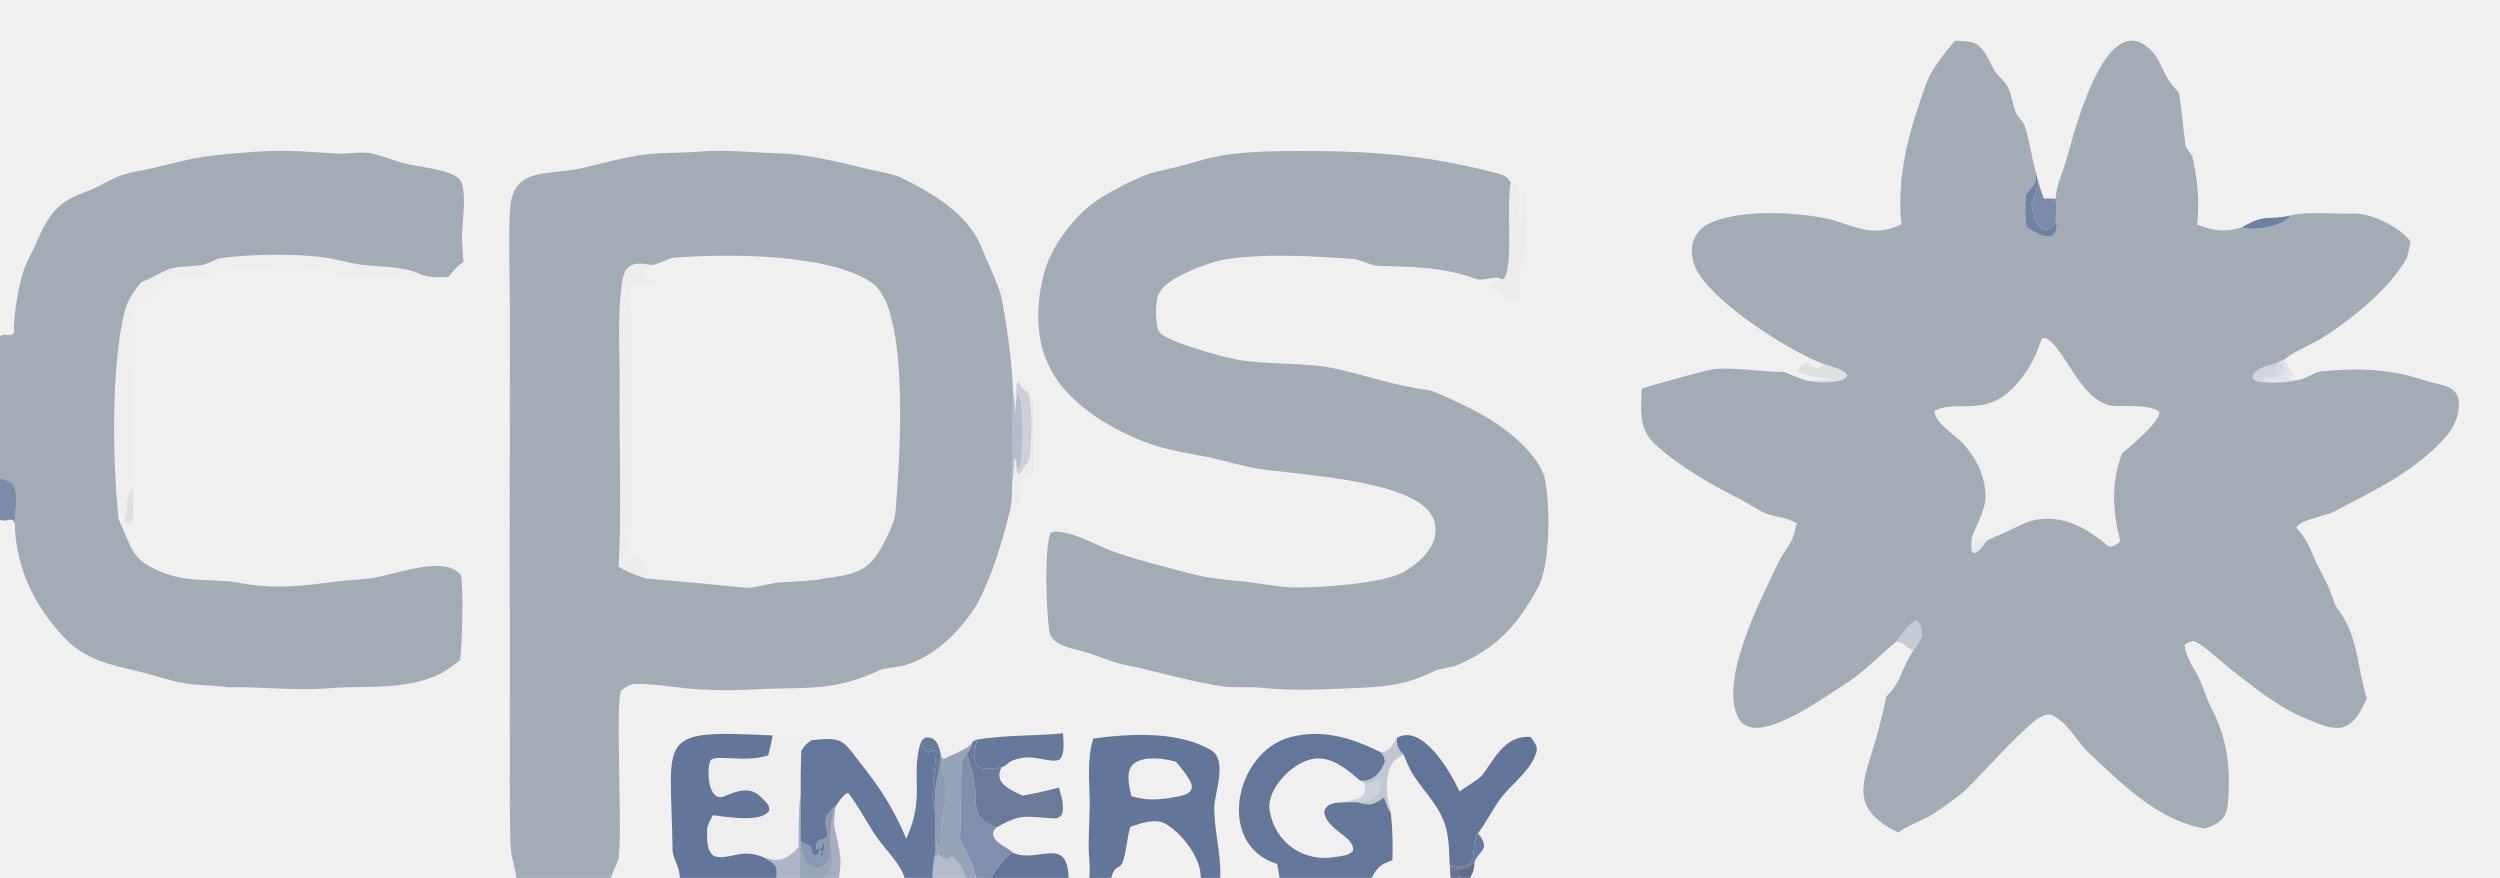
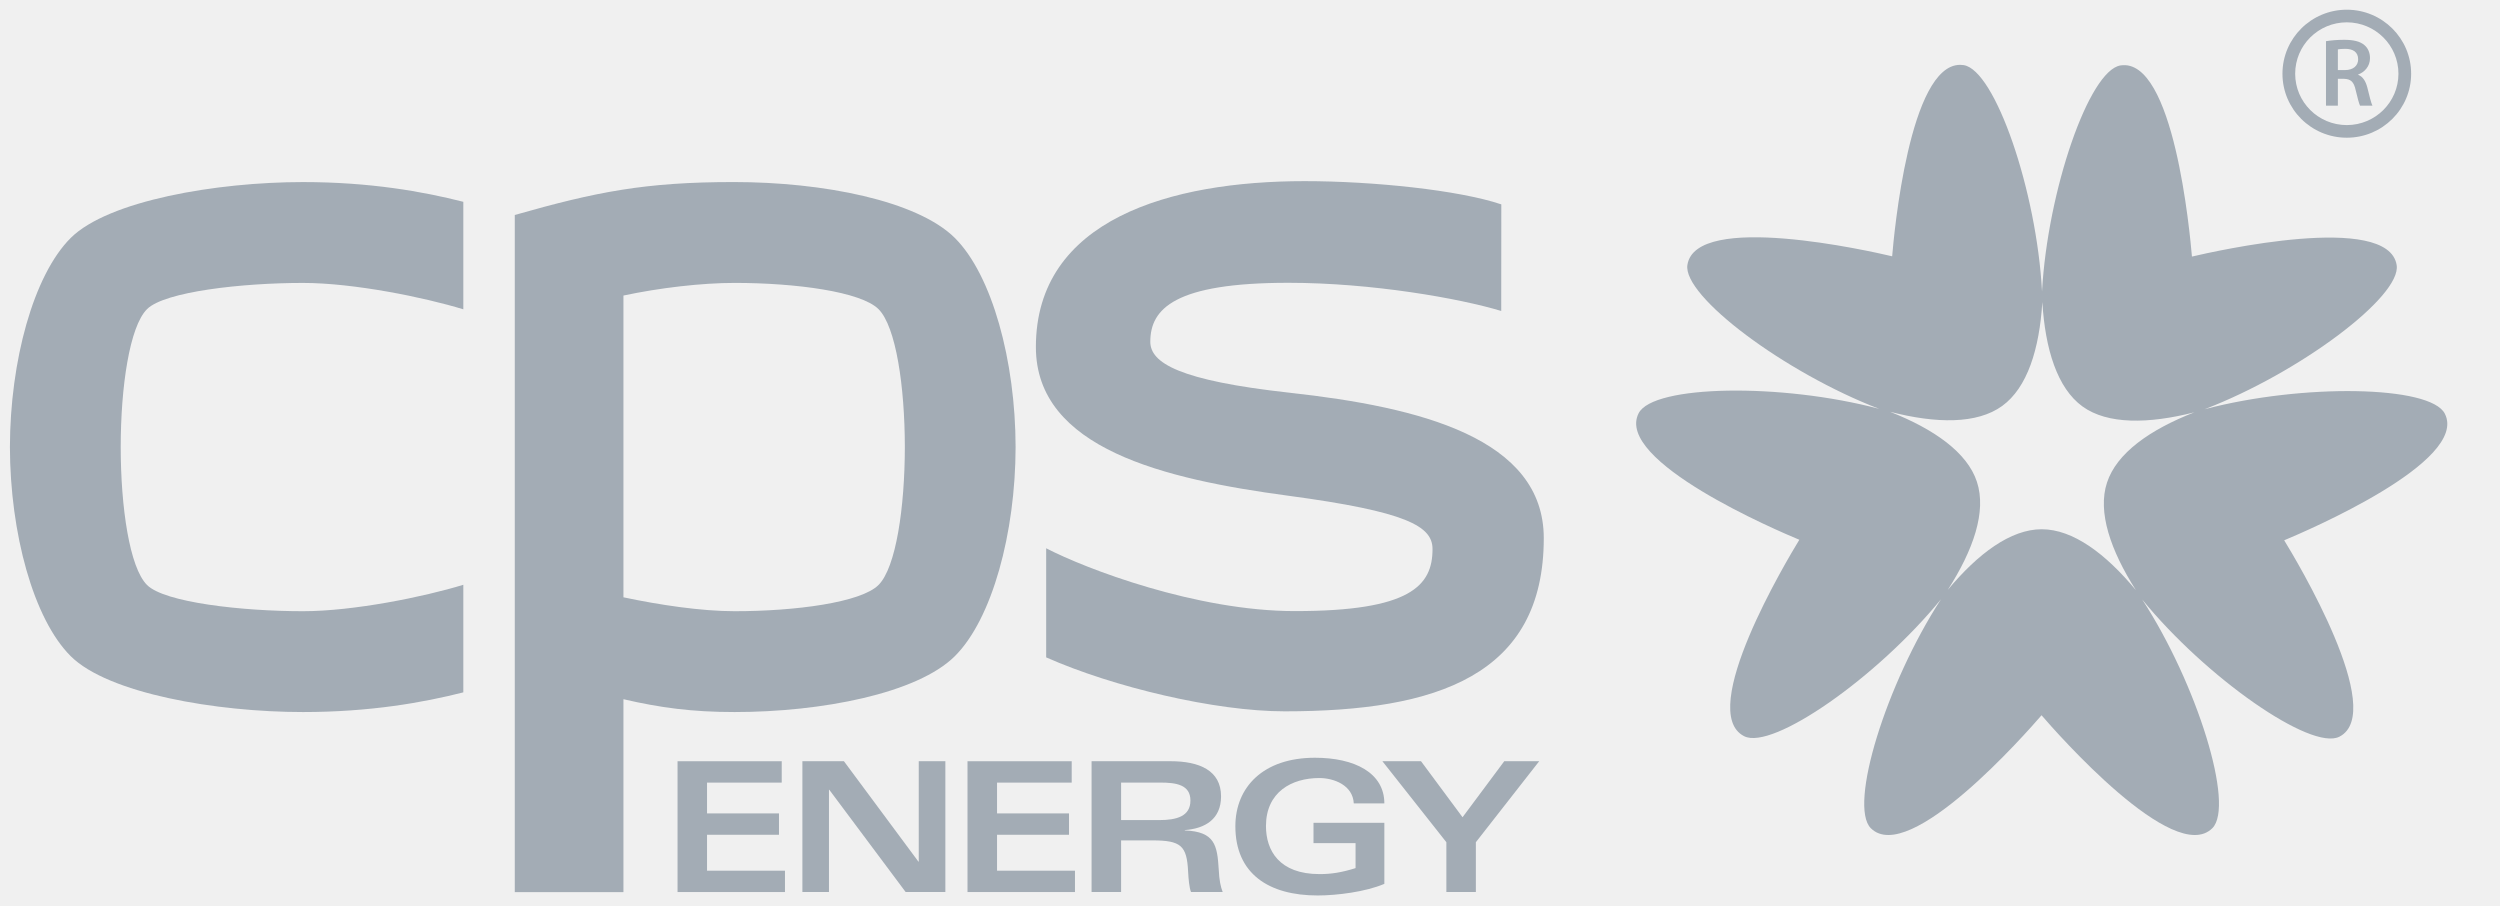
- <svg xmlns="http://www.w3.org/2000/svg" width="131" height="46" viewBox="0 0 131 46" fill="none">
-   <g clip-path="url(#clip0_27083_19587)">
-     <path d="M107.71 10.419C107.778 9.592 108.103 9.012 108.321 8.23C108.724 6.784 110.429 0.07 112.829 2.76C113.164 3.136 113.459 4.041 113.818 4.455C113.928 4.581 114.059 4.728 114.175 4.853C114.329 5.77 114.387 6.635 114.512 7.55C114.557 7.878 114.827 7.985 114.884 8.239C115.168 9.489 115.254 10.513 115.131 11.772C116.014 12.091 116.551 12.192 117.475 11.908C118.024 12.13 119.646 11.877 120.029 11.289C120.904 11.059 122.374 11.233 123.312 11.195C124.265 11.156 125.756 11.901 126.315 12.659C126.28 12.844 126.165 13.45 126.083 13.589C125.164 15.147 123.429 16.546 121.946 17.54C121.094 18.111 120.516 18.224 119.681 18.843L119.374 18.979L119.29 19.026C118.936 19.125 117.93 19.352 118.045 19.848C118.255 20.04 118.577 20.031 118.863 20.046C119.452 20.05 119.895 20.038 120.47 19.904L120.492 19.9C120.893 19.822 121.271 19.499 121.554 19.47C123.48 19.27 125.285 19.314 127.131 19.958C127.733 20.168 128.69 20.143 128.828 20.943C128.931 21.539 128.667 22.226 128.313 22.707C126.739 24.616 124.441 25.682 122.303 26.811C121.841 27.054 120.461 27.239 120.333 27.658C120.904 28.289 121.02 28.674 121.35 29.448C121.573 29.879 121.801 30.314 122.01 30.75C122.129 31 122.343 31.719 122.466 31.874C123.579 33.275 123.488 34.88 124.019 36.596C123.165 38.596 122.412 38.341 120.666 37.586C119.247 36.972 118.153 36.029 116.932 35.105C116.501 34.779 115.366 33.674 114.907 33.584C114.788 33.63 114.561 33.704 114.481 33.787C114.462 34.119 114.827 34.858 115.012 35.143C115.401 35.741 115.552 36.48 115.87 37.089C116.623 38.534 116.848 39.874 116.781 41.493C116.736 42.569 116.696 43.057 115.525 43.413C113.109 43.006 111.175 41.074 109.446 39.44C108.811 38.84 108.352 37.852 107.501 37.461C107.264 37.349 106.791 37.621 106.603 37.781C105.364 38.833 104.175 40.221 103.025 41.369C102.747 41.646 101.382 42.634 101.023 42.816C100.403 43.132 100.106 43.187 99.457 43.625C96.802 42.298 97.657 40.979 98.306 38.693C98.508 37.969 98.688 37.239 98.842 36.504C99.659 35.726 99.615 35.016 100.273 34.067C100.448 33.87 100.593 33.598 100.728 33.368C100.688 33.011 100.709 32.743 100.454 32.512C100.063 32.577 99.646 33.261 99.374 33.614C98.295 34.506 97.647 35.263 96.392 36.033C95.532 36.56 91.973 39.213 91.108 37.65C90.041 35.721 92.233 31.482 93.115 29.619C93.611 28.572 93.851 28.791 94.152 27.411C93.501 27.073 93.105 27.127 92.506 26.894C92.213 26.78 91.557 26.353 91.223 26.182C89.679 25.394 87.96 24.435 86.694 23.247C85.849 22.454 86 21.464 86.023 20.372C86.853 20.089 88.705 19.599 89.547 19.388C90.431 19.167 92.46 19.514 93.434 19.485C93.537 19.482 94.375 19.897 94.787 19.958C95.163 20.069 96.716 20.122 96.797 19.657C96.639 19.34 95.745 19.138 95.353 18.997C93.542 18.238 90.121 16.057 89.022 14.355C88.413 13.413 88.501 12.149 89.678 11.653C91.263 10.987 93.857 11.104 95.55 11.418C96.955 11.679 98.012 12.561 99.631 11.75C99.367 9.14 100.063 6.781 100.95 4.345C101.222 3.598 101.919 2.753 102.434 2.134C102.697 2.142 103.256 2.154 103.475 2.266C104.037 2.553 104.19 3.162 104.491 3.666C104.66 3.949 105.049 4.258 105.204 4.553C105.395 4.914 105.47 5.461 105.609 5.853C105.7 6.108 106.011 6.345 106.094 6.594C106.378 7.441 106.447 8.236 106.699 9.112C106.674 9.688 106.544 9.745 106.145 10.199C106.122 10.73 106.098 11.392 106.189 11.912C106.605 12.149 107.031 12.467 107.498 12.386C107.87 12.119 107.774 11.786 107.726 11.371C107.74 11.041 107.764 10.746 107.71 10.419ZM103.33 28.142C103.305 28.396 103.255 28.666 103.336 28.903L103.43 28.99C103.783 28.914 103.911 28.526 104.175 28.292C104.741 28.032 105.357 27.775 105.872 27.517C107.494 26.703 109.179 27.479 110.422 28.584C110.639 28.775 111.121 28.434 111.087 28.297C110.7 26.744 110.609 25.311 111.203 23.744C111.388 23.598 111.568 23.448 111.743 23.292C112.108 22.963 113.135 22.064 113.158 21.609C112.924 21.23 111.446 21.27 110.941 21.279C109.032 21.309 108.178 18.04 107.139 17.706C107.098 17.716 107.051 17.729 106.997 17.742C106.891 17.995 106.727 18.476 106.618 18.7C106.355 19.244 106.008 19.764 105.612 20.189C104.619 21.255 103.829 21.307 102.459 21.288C102.225 21.285 101.541 21.37 101.369 21.552C101.358 22.146 102.539 22.852 102.926 23.308C103.55 24.045 103.915 24.724 104.028 25.698C104.137 26.633 103.642 27.293 103.33 28.142Z" fill="#A3ACB5" />
-     <path d="M103.33 28.142L103.386 28.431C103.492 28.323 103.639 28.286 103.779 28.24C103.866 28.253 104.098 28.296 104.175 28.291C103.91 28.525 103.782 28.913 103.43 28.989L103.335 28.902C103.255 28.665 103.305 28.395 103.33 28.142Z" fill="#5A6E92" fill-opacity="0.055" />
-     <path d="M78.555 14.57C78.283 14.475 77.655 14.73 77.384 14.629C75.662 13.99 73.995 13.978 72.185 13.929C71.821 13.919 71.295 13.589 70.886 13.564C68.661 13.424 66.245 13.249 64.046 13.62C63.276 13.773 61.093 14.58 60.768 15.325C60.498 15.636 60.539 17.082 60.723 17.366C61.075 17.911 64.125 18.709 64.702 18.819C66.456 19.155 68.346 18.951 70.031 19.326C71.668 19.691 73.113 20.226 74.802 20.43C75.163 20.474 76.664 21.21 77.124 21.44C78.485 22.121 80.313 23.405 80.898 24.883C81.249 26.194 81.27 29.571 80.579 30.812C79.47 32.803 78.523 33.864 76.438 34.821C76.093 34.974 75.436 35.032 75.125 35.182C73.558 35.94 72.488 35.995 70.784 36.064C69.221 36.127 67.697 36.207 66.114 36.042C65.411 35.969 64.598 36.065 63.881 35.938C62.136 35.662 60.43 35.123 58.692 34.784C58.194 34.632 57.589 34.421 57.114 34.241C56.47 33.997 55.148 33.922 54.997 33.127C54.822 32.203 54.706 28.596 55.058 27.924C55.332 27.782 55.769 27.902 56.056 27.98C56.872 28.2 57.619 28.649 58.417 28.929C59.727 29.388 61.146 29.724 62.49 30.081C63.482 30.344 64.419 30.383 65.428 30.501C66.187 30.59 66.922 30.751 67.689 30.778C69.03 30.825 72.508 30.583 73.58 29.953C74.25 29.559 74.977 28.952 75.174 28.165C75.276 27.755 75.221 27.333 75 26.971C73.866 25.114 67.97 24.898 65.817 24.539C65.055 24.411 64.31 24.177 63.556 24.01C62.786 23.84 62.003 23.726 61.236 23.543C59.12 23.037 56.378 21.556 55.224 19.656C54.241 18.037 54.245 16.174 54.69 14.391C55.076 12.845 56.414 11.114 57.787 10.299C58.498 9.877 59.347 9.429 60.12 9.139C60.582 8.965 61.088 8.899 61.565 8.775C62.452 8.546 63.334 8.247 64.242 8.114C65.591 7.918 67.008 7.911 68.369 7.912C72.035 7.915 74.859 8.145 78.436 9.079C78.797 9.174 78.97 9.235 79.165 9.566C78.904 10.653 79.33 13.766 78.823 14.581L78.706 14.634L78.555 14.57Z" fill="#A3ACB5" />
-     <path d="M79.165 9.566C79.243 9.791 79.22 10.025 79.214 10.264C79.255 10.016 79.18 9.799 79.284 9.612L79.407 9.573C79.87 10.09 79.369 11.63 79.743 11.747C79.768 11.249 79.72 10.567 79.812 10.112C80.155 10.353 79.906 13.726 79.852 14.32C79.805 14.03 79.763 13.74 79.724 13.449C79.677 13.954 79.658 15.316 79.564 15.699C79.215 15.959 78.648 15.577 78.501 15.256C78.52 15.298 78.154 15.238 78.041 15.163L78.015 15.03C78.151 14.86 78.235 14.752 78.483 14.773C78.537 14.684 78.543 14.673 78.555 14.57L78.706 14.634L78.822 14.581C79.33 13.766 78.904 10.653 79.165 9.566Z" fill="#5A6E92" fill-opacity="0.027" />
-     <path d="M106.748 9.31C106.844 9.645 106.961 10.099 107.102 10.407C107.241 10.406 107.591 10.394 107.71 10.42C107.763 10.747 107.74 11.041 107.726 11.372C107.726 11.455 107.726 11.723 107.677 11.767C106.712 12.648 106.538 11.04 106.448 10.683C106.682 10.103 106.783 9.931 106.748 9.31Z" fill="#607397" fill-opacity="0.808" />
-     <path d="M94.787 19.959C95.129 19.945 95.663 19.931 95.992 19.857C95.636 19.817 94.304 19.729 94.178 19.407C94.322 19.253 94.489 19.038 94.681 18.976C94.889 19.162 95.038 19.248 95.31 19.294L95.394 19.199C95.472 19.223 95.498 19.238 95.567 19.275C95.491 19.161 95.44 19.1 95.353 18.997C95.745 19.139 96.639 19.34 96.797 19.657C96.716 20.122 95.163 20.07 94.787 19.959Z" fill="#607397" fill-opacity="0.125" />
-     <path d="M106.699 9.111L106.748 9.309C106.783 9.93 106.683 10.102 106.448 10.682C106.538 11.039 106.712 12.647 107.677 11.766C107.726 11.722 107.726 11.454 107.726 11.371C107.774 11.786 107.87 12.118 107.498 12.386C107.031 12.466 106.605 12.148 106.189 11.911C106.098 11.392 106.122 10.729 106.145 10.199C106.544 9.744 106.674 9.688 106.699 9.111Z" fill="#607397" fill-opacity="0.882" />
-     <path d="M99.374 33.614C99.646 33.26 100.063 32.577 100.454 32.512C100.709 32.742 100.688 33.01 100.728 33.367C100.593 33.597 100.448 33.87 100.273 34.067C100.264 34.061 100.255 34.055 100.246 34.049C99.8 33.935 99.96 33.757 99.374 33.614Z" fill="#5A6E92" fill-opacity="0.282" />
-     <path d="M117.475 11.908C118.777 11.168 118.719 11.572 120.029 11.289C119.646 11.878 118.024 12.13 117.475 11.908Z" fill="#607397" fill-opacity="0.906" />
-     <path d="M119.29 19.026L119.287 19.059C119.232 19.672 119.615 19.532 118.815 19.797L118.593 19.826L118.598 19.894L118.863 20.046C118.577 20.031 118.255 20.04 118.045 19.848C117.929 19.352 118.936 19.126 119.29 19.026Z" fill="#5A6E92" fill-opacity="0.208" />
-     <path d="M119.681 18.843C119.994 19.196 119.974 19.56 120.24 19.588C120.136 19.665 120.029 19.739 119.922 19.811L119.945 19.875C120.12 19.882 120.295 19.892 120.47 19.904C119.895 20.037 119.452 20.05 118.863 20.046L118.599 19.893L118.593 19.826L118.815 19.797C119.246 19.823 119.678 19.791 119.701 19.274C119.568 19.028 119.644 19.105 119.374 18.979L119.681 18.843Z" fill="#5A6E92" fill-opacity="0.106" />
-     <path d="M119.29 19.026L119.374 18.979C119.644 19.105 119.568 19.028 119.701 19.274C119.678 19.791 119.246 19.822 118.815 19.797C119.615 19.532 119.232 19.672 119.287 19.059L119.29 19.026Z" fill="#5A6E92" fill-opacity="0.169" />
-     <path d="M27.064 46C26.991 45.417 26.762 44.879 26.745 44.215C26.692 42.139 26.715 40.032 26.714 37.955L26.707 26.335L26.721 16.469C26.717 14.674 26.645 12.938 26.714 11.129C26.809 8.663 28.654 9.23 30.451 8.819C31.56 8.566 32.714 8.221 33.854 8.089C34.735 7.988 35.664 8.021 36.551 7.951C37.976 7.823 39.331 7.994 40.744 8.031C42.41 8.074 43.897 8.492 45.507 8.865C46.034 8.987 46.633 9.074 47.145 9.274C48.827 10.095 50.737 11.181 51.46 13.028C51.708 13.66 52.383 15.049 52.488 15.633C52.783 17.265 53.031 18.873 53.082 20.533C53.035 21.558 53.058 22.646 53.053 23.676C53.051 24.075 53.007 24.906 53.036 25.246L53.041 25.292C53.031 25.662 53.031 26.304 52.947 26.649C52.537 28.326 51.989 30.247 51.133 31.766C50.23 33.146 49.034 34.363 47.421 34.853C47.088 34.954 46.317 35.008 46.104 35.11C44.335 35.958 42.993 36.058 41.065 36.073C39.75 36.084 38.27 36.237 36.937 36.135C35.675 36.107 34.448 35.802 33.214 35.842C33.018 35.849 32.707 36.052 32.558 36.179C32.218 36.732 32.643 43.946 32.404 44.989C32.329 45.318 32.091 45.698 32.014 46H27.064ZM34.158 13.886C33.26 13.722 32.737 13.787 32.598 14.767C32.339 16.585 32.479 18.402 32.469 20.231C32.436 23.278 32.581 26.675 32.417 29.696C32.886 29.974 33.328 30.151 33.849 30.312C35.55 30.457 37.354 30.627 39.062 30.795C39.491 30.837 40.395 30.543 40.892 30.516C41.507 30.483 42.16 30.449 42.774 30.391C43.95 30.152 45.166 30.22 45.892 29.145C46.214 28.719 46.873 27.441 46.916 26.919C47.109 24.59 47.763 16.258 45.693 14.825C43.424 13.255 38.011 13.292 35.292 13.506C34.986 13.53 34.559 13.843 34.158 13.886Z" fill="#A3ACB5" />
-     <path d="M32.417 29.697C32.581 26.676 32.436 23.278 32.469 20.231C32.479 18.402 32.338 16.585 32.598 14.768C32.737 13.788 33.26 13.723 34.158 13.887C33.98 14.068 33.832 14.327 33.839 14.589L33.989 14.715L33.9 14.704C34.073 14.71 34.118 14.71 34.288 14.679L34.403 14.79L34.38 14.891C34.031 14.911 33.331 14.93 33.019 15.013C32.912 15.421 32.938 16.164 33.061 16.544L33.071 16.351C33.197 17.393 33.169 18.611 33.163 19.663C33.145 22.619 33.197 25.588 33.105 28.541C33.09 28.377 33.067 27.929 33.002 27.808C32.924 28.083 32.909 28.785 32.954 29.066C33.098 29.148 33.294 29.123 33.304 29.133C33.558 29.349 33.83 29.693 34.028 29.941C34.043 30.122 34.013 30.211 33.849 30.312C33.328 30.151 32.886 29.974 32.417 29.697Z" fill="#596C8C" fill-opacity="0.016" />
-     <path d="M0 17.615C0.321 17.48 0.203 17.564 0.477 17.554C0.838 17.542 0.711 17.26 0.731 16.984C0.797 16.075 0.988 14.864 1.299 14.011C1.439 13.626 1.73 13.129 1.899 12.727C2.119 12.225 2.328 11.746 2.653 11.309C3.252 10.503 3.869 10.293 4.758 9.94C5.322 9.716 5.907 9.309 6.514 9.134C7.008 8.991 7.519 8.919 8.022 8.808C9.073 8.551 10.17 8.248 11.25 8.138C12.544 8.007 13.875 7.876 15.176 7.908C16.023 7.929 16.849 8.005 17.692 8.049C18.208 8.076 18.939 7.929 19.448 8.034C20.145 8.178 20.763 8.491 21.483 8.629C22.165 8.76 23.497 8.898 24.012 9.324C24.56 9.778 24.178 11.783 24.21 12.492C24.23 12.937 24.241 13.246 24.29 13.702C23.891 14.047 23.828 14.075 23.499 14.51C23.057 14.531 22.328 14.567 21.96 14.333C21.136 13.959 19.894 13.984 18.969 13.871C18.236 13.781 17.56 13.547 16.765 13.46C15.153 13.282 13.089 13.317 11.473 13.539C11.404 13.549 10.834 13.837 10.643 13.872C10.141 13.964 9.443 13.937 8.989 14.066C8.451 14.221 7.972 14.581 7.398 14.785C7.026 15.247 6.679 15.72 6.533 16.306C5.809 19.211 5.901 24.232 6.213 27.197C6.94 28.716 6.813 29.359 8.611 30.029C9.968 30.535 11.124 30.316 12.445 30.52C14.078 30.851 15.454 30.754 17.086 30.54C17.719 30.457 18.571 30.375 19.212 30.327C20.506 30.231 23.22 29 24.144 30.125C24.298 30.633 24.217 33.989 24.104 34.598C23.617 34.973 23.24 35.264 22.64 35.492C20.875 36.164 19.047 35.915 17.263 36.062C15.402 36.214 13.7 35.97 11.912 36.013C11.676 35.957 10.674 35.909 10.358 35.882C9.439 35.802 8.879 35.639 7.996 35.379C6.383 34.904 4.699 34.805 3.416 33.464C1.787 31.763 0.837 29.754 0.77 27.418C0.784 26.821 0.973 25.968 0.723 25.46C0.592 25.192 0.279 25.149 0 25.08V17.615Z" fill="#A3ACB5" />
-     <path d="M57.287 38.699C59.211 38.443 61.721 38.292 63.452 39.303C64.365 39.837 63.617 41.627 63.623 42.324C63.632 43.568 63.987 44.72 63.941 46H62.916C62.957 44.996 61.952 43.687 61.109 43.189C60.536 42.85 59.824 43.134 59.232 43.323C59.036 43.925 59.033 44.641 58.819 45.197C58.673 45.575 58.41 45.274 58.234 46H57.08C57.116 45.678 57.099 45.315 57.074 44.99C57.003 44.045 57.098 43.104 57.1 42.162C57.101 40.999 56.938 39.842 57.287 38.699ZM59.282 41.721C60.112 41.943 60.542 41.927 61.396 41.798C61.778 41.723 62.593 41.657 62.432 41.091C62.346 40.791 61.83 40.141 61.612 39.913C61.096 39.775 60.738 39.721 60.2 39.748C58.891 39.871 59.063 40.741 59.282 41.721Z" fill="#607397" fill-opacity="0.98" />
-     <path d="M66.922 45.27C63.69 44.275 64.701 39.412 67.604 38.629C69.277 38.177 70.9 38.678 72.353 39.426C72.516 39.615 72.524 39.662 72.572 39.91C72.362 40.477 71.929 40.982 71.272 40.902C70.622 40.357 69.853 39.676 68.951 39.744C67.809 39.83 66.332 41.335 66.53 42.482C66.825 44.19 68.339 45.216 70.028 44.898C70.356 44.836 70.684 44.845 70.9 44.575C70.993 43.815 69.482 43.508 69.389 42.532C69.539 42.042 70.019 42.063 70.445 42.04C70.572 42.039 71.069 42.027 71.171 42.041C71.825 42.243 71.963 42.167 72.521 41.788C72.615 42.056 72.701 42.374 72.88 42.589C72.967 43.332 72.989 44.322 72.963 45.074C72.364 45.3 72.192 45.398 71.873 46H67.052L66.922 45.27Z" fill="#627497" fill-opacity="0.98" />
-     <path d="M42.538 38.784C44.237 38.6 44.151 38.804 45.155 40.075C46.171 41.362 46.85 42.433 47.489 43.945C48.469 41.803 47.757 40.814 48.19 39.078L48.374 39.123C48.5 39.334 48.459 39.34 48.646 39.432C48.773 39.391 48.868 39.358 48.992 39.307L49.057 39.37C49.025 40.121 48.715 41.87 48.993 42.584C48.996 42.937 48.986 44.169 49.033 44.485C48.998 44.702 48.94 44.995 48.921 45.208C48.877 45.528 48.865 45.678 48.869 46H47.395C47.225 45.282 46.292 44.413 45.864 43.756C45.403 43.047 44.97 42.232 44.464 41.57L44.378 41.56C44.131 41.719 43.998 41.943 43.829 42.183C42.763 43.037 43.546 43.385 43.303 43.919C43.095 43.968 42.953 43.981 42.814 44.145C42.764 44.29 42.742 44.33 42.781 44.484C42.939 44.51 42.873 44.519 43.036 44.421L43.166 44.102L43.21 44.115C43.184 44.407 43.178 44.592 43.084 44.873L42.993 44.872L43.058 44.579L42.954 44.571L42.811 44.814C42.467 44.831 42.561 44.457 42.464 44.368C42.269 44.189 42.191 44.299 41.944 44.05C41.934 43.252 41.999 42.431 41.957 41.641C41.949 40.878 41.959 40.115 41.987 39.352C42.15 39.073 42.264 38.949 42.538 38.784Z" fill="#607397" fill-opacity="0.965" />
-     <path d="M35.608 46C35.674 45.528 35.249 44.997 35.243 44.522C35.162 38.504 34.25 38.234 40.487 38.538C40.418 38.914 40.351 39.212 40.253 39.583C39.493 39.809 38.903 39.754 38.133 39.728C37.927 39.721 37.317 39.665 37.225 39.861C37.003 40.332 37.102 42.098 37.977 41.718C38.651 41.425 39.353 41.188 39.919 41.809C40.101 42.01 40.337 42.155 40.309 42.463C39.938 43.139 38.003 42.79 37.358 42.717C37.254 42.91 37.059 43.242 37.056 43.453C37.051 43.921 36.996 44.572 37.423 44.868C38.233 45.094 38.836 44.408 40.033 44.934C40.596 45.279 40.781 45.306 40.671 46H35.608Z" fill="#607397" fill-opacity="0.98" />
-     <path d="M40.487 38.538C40.97 38.627 41.401 38.603 41.885 38.636C42.14 38.654 42.321 38.747 42.538 38.784C42.264 38.949 42.15 39.073 41.987 39.353C41.959 40.115 41.949 40.878 41.957 41.641C41.893 42.052 41.882 42.244 41.881 42.661C41.839 43.256 41.841 43.802 41.84 44.397C41.262 45.01 40.858 45.218 40.033 44.934C38.836 44.408 38.233 45.095 37.423 44.868C36.996 44.572 37.051 43.921 37.057 43.454C37.059 43.243 37.254 42.91 37.358 42.718C38.004 42.79 39.938 43.139 40.309 42.464C40.337 42.156 40.101 42.01 39.919 41.809C39.353 41.188 38.651 41.426 37.977 41.718C37.102 42.098 37.003 40.332 37.225 39.861C37.317 39.665 37.927 39.721 38.133 39.728C38.903 39.755 39.493 39.809 40.254 39.583C40.351 39.213 40.418 38.915 40.487 38.538Z" fill="#607397" fill-opacity="0.012" />
-     <path d="M73.194 38.67C74.52 37.861 76.055 40.511 76.472 41.473C76.722 41.295 77.507 40.825 77.652 40.638C78.316 39.785 78.836 38.515 80.205 38.617C80.377 38.878 80.589 39.093 80.516 39.373C80.26 40.359 79.164 41.114 78.616 41.858C78.203 42.419 77.897 43.065 77.445 43.664C76.982 44.299 77.563 45.231 76.657 45.391C76.454 45.427 76.18 45.354 75.966 45.335C75.944 44.79 75.934 44.228 75.841 43.697C75.617 42.423 74.763 41.669 74.078 40.642C73.853 40.304 73.702 39.909 73.542 39.528C73.242 39.213 73.192 39.09 73.194 38.67Z" fill="#607397" fill-opacity="0.984" />
-     <path d="M7.398 14.786C7.972 14.581 8.451 14.221 8.989 14.067C9.443 13.937 10.142 13.964 10.643 13.872C10.834 13.837 11.404 13.549 11.473 13.54C13.089 13.317 15.153 13.283 16.765 13.46C17.56 13.547 18.236 13.782 18.969 13.871C19.894 13.984 21.136 13.959 21.96 14.334C21.357 14.429 18.156 14.545 17.669 14.411C17.496 14.16 17.7 14.119 17.496 13.939C16.567 13.893 16.086 14.183 15.518 14.156C14.549 14.111 13.459 13.998 12.459 14.014C12.191 14.019 11.69 13.939 11.446 13.991C11.304 14.234 11.461 14.38 11.303 14.399C10.478 14.499 9.42 14.341 8.656 14.684C8.665 14.681 8.001 15.523 7.865 15.648C7.591 15.9 7.219 15.946 7.005 16.181C6.896 16.299 6.884 16.67 6.886 16.844L6.937 16.937L7.096 16.937C7.165 17.243 7.132 18.7 7.09 19.033L7.031 19.079L6.903 19.021C6.871 19.295 6.912 20.298 6.911 20.651C6.897 22.008 6.9 23.366 6.918 24.723C6.922 24.955 7.007 25.586 6.974 25.694L6.881 25.652C6.621 25.923 6.647 26.917 6.53 27.191L6.455 27.13L6.466 27.207C6.402 27.164 6.317 27.119 6.286 27.054L6.214 27.197C5.901 24.232 5.809 19.211 6.533 16.306C6.679 15.72 7.026 15.248 7.398 14.786Z" fill="#5A6E92" fill-opacity="0.012" />
-     <path d="M50.909 38.978C50.991 38.812 50.99 38.853 51.193 38.751C50.917 40.057 50.981 40.471 52.478 40.211C52.042 41.059 52.979 41.398 53.59 41.691C54.354 41.553 54.751 41.458 55.491 41.267C55.606 41.728 55.792 42.245 55.644 42.69C55.505 42.826 55.427 42.895 55.2 42.882C53.664 42.793 53.526 42.621 52.228 43.347C51.997 43.317 51.916 43.225 51.729 43.126C50.956 42.719 51.178 41.898 51.084 41.178C51.036 40.801 50.968 40.514 50.849 40.143C50.78 39.926 50.79 39.732 50.633 39.544C50.815 39.315 50.833 39.254 50.909 38.978Z" fill="#637396" fill-opacity="0.941" />
-     <path d="M50.633 39.544C50.79 39.731 50.78 39.926 50.849 40.143C50.968 40.514 51.035 40.801 51.084 41.178C51.178 41.898 50.956 42.719 51.729 43.126C51.916 43.224 51.997 43.316 52.228 43.347C52.036 43.576 52.076 43.476 52.032 43.75C52.168 44.23 52.846 44.425 53.077 44.682C52.601 44.855 52.171 45.704 51.894 46H51.157C51.147 45.961 51.083 45.724 51.083 45.706C51.076 45.402 50.286 44.076 50.302 43.867C50.4 42.59 50.316 41.236 50.399 39.961C50.408 39.824 50.552 39.641 50.633 39.544Z" fill="#607397" fill-opacity="0.78" />
-     <path d="M51.193 38.751C52.954 38.488 54.04 38.584 55.702 38.424C55.721 38.881 55.817 39.451 55.535 39.793C55.153 40.022 54.291 39.575 53.535 39.718C52.723 39.873 52.879 40.069 52.478 40.211C50.981 40.472 50.917 40.057 51.193 38.751Z" fill="#607397" fill-opacity="0.949" />
-     <path d="M50.909 38.978C50.833 39.254 50.815 39.315 50.633 39.544C50.552 39.642 50.408 39.824 50.399 39.962C50.316 41.236 50.4 42.591 50.302 43.867C50.286 44.076 51.076 45.402 51.083 45.706C51.083 45.724 51.147 45.962 51.157 46H50.627C50.585 45.892 50.539 45.786 50.489 45.682C50.382 45.467 50.089 44.949 49.869 44.874C49.556 45.12 49.482 44.969 49.165 44.781C48.999 44.907 49.005 44.996 48.921 45.208C48.94 44.995 48.998 44.702 49.033 44.485C49.067 44.315 49.087 44.197 49.104 44.025C49.118 44.212 49.121 44.242 49.191 44.415C49.306 44.315 49.312 43.544 49.329 43.339C49.383 42.688 49.569 41.992 49.567 41.344C49.566 40.855 49.275 40.239 49.38 39.736L49.472 39.752C49.898 39.543 50.613 39.291 50.909 38.978Z" fill="#607397" fill-opacity="0.612" />
-     <path d="M53.077 44.683C54.359 45.267 55.937 43.745 55.995 46H51.894C52.171 45.705 52.601 44.855 53.077 44.683Z" fill="#607397" fill-opacity="0.973" />
-     <path d="M53.266 20.665C53.243 20.454 53.212 20.128 53.372 19.977L53.38 20.002C53.555 20.517 53.875 20.46 53.921 20.677C54.117 21.596 54.062 23.019 53.966 23.96C53.951 24.105 53.519 24.688 53.425 24.859L53.334 24.831C53.288 24.713 53.236 24.622 53.269 24.499C53.339 24.486 53.373 24.462 53.437 24.43C53.634 23.883 53.65 21.147 53.369 20.649L53.266 20.665Z" fill="#485573" fill-opacity="0.204" />
-     <path d="M72.353 39.426C72.817 39.377 72.973 39.029 73.194 38.67C73.192 39.09 73.242 39.213 73.542 39.528C73.178 39.787 72.99 39.812 72.822 40.269C72.55 41.002 72.671 41.86 72.88 42.589C72.701 42.374 72.615 42.057 72.521 41.788C71.963 42.168 71.824 42.243 71.171 42.042L71.266 42.029C71.957 41.936 72.445 41.742 72.331 40.911C72.216 40.785 72.041 40.995 71.879 41.036C71.773 41.063 71.595 41.034 71.484 41.024L71.272 40.903C71.929 40.983 72.362 40.477 72.571 39.911C72.523 39.662 72.516 39.615 72.353 39.426Z" fill="#5A6E92" fill-opacity="0.318" />
-     <path d="M41.945 44.05C42.191 44.299 42.269 44.189 42.464 44.368C42.562 44.457 42.467 44.831 42.812 44.814L42.954 44.571L43.058 44.579L42.994 44.873L43.084 44.873C43.179 44.592 43.184 44.408 43.211 44.115L43.166 44.102L43.036 44.421C42.873 44.519 42.939 44.51 42.781 44.485C42.742 44.331 42.765 44.29 42.814 44.145C42.953 43.982 43.095 43.968 43.303 43.92C43.546 43.385 42.763 43.037 43.829 42.184L43.77 42.335C43.553 42.759 43.535 43.502 43.502 43.997C43.499 44.322 43.493 44.639 43.507 44.964C42.689 46.181 41.893 45.078 41.945 44.05Z" fill="#5A6E92" fill-opacity="0.667" />
-     <path d="M53.081 20.533C53.181 20.975 53.18 21.293 53.194 21.74C53.208 21.368 53.254 21.019 53.266 20.665L53.369 20.649C53.65 21.147 53.634 23.884 53.437 24.43C53.373 24.462 53.339 24.486 53.269 24.499C53.255 24.297 53.282 24.121 53.168 23.995C53.129 24.273 53.104 25.04 53.036 25.246C53.007 24.906 53.051 24.076 53.053 23.677C53.058 22.646 53.035 21.558 53.081 20.533Z" fill="#607397" fill-opacity="0.404" />
-     <path d="M49.294 39.537L49.38 39.737C49.275 40.24 49.566 40.855 49.567 41.344C49.569 41.993 49.383 42.688 49.329 43.339C49.312 43.545 49.306 44.316 49.191 44.416C49.121 44.243 49.118 44.212 49.104 44.026C49.087 44.197 49.067 44.316 49.033 44.485C48.986 44.169 48.996 42.938 48.993 42.584C48.983 42.134 48.969 41.72 49.028 41.272C49.101 40.713 49.31 40.09 49.294 39.537Z" fill="#607397" fill-opacity="0.675" />
-     <path d="M53.372 19.977L53.445 19.828C53.883 20.273 54.261 20.931 54.184 21.554C54.116 22.104 54.26 24.583 54.065 24.804C53.736 24.857 53.875 24.765 53.692 24.757C53.618 24.977 53.623 25.077 53.357 25.127C53.393 25.41 53.553 26.299 53.406 26.491C53.179 26.451 53.249 26.497 53.123 26.322C53.1 25.931 53.197 25.689 53.145 25.334L53.041 25.292L53.036 25.245C53.104 25.039 53.129 24.272 53.168 23.994C53.282 24.121 53.255 24.296 53.269 24.499C53.236 24.622 53.288 24.713 53.334 24.831L53.425 24.858C53.519 24.688 53.951 24.105 53.966 23.959C54.062 23.019 54.117 21.596 53.921 20.677C53.875 20.46 53.555 20.516 53.38 20.001L53.372 19.977Z" fill="#5A6E92" fill-opacity="0.039" />
-     <path d="M0 25.08C0.279 25.15 0.592 25.192 0.723 25.46C0.973 25.968 0.784 26.822 0.77 27.418L0.686 27.254C0.423 27.163 0.444 27.348 0 27.244V25.08Z" fill="#607397" fill-opacity="0.804" />
-     <path d="M41.881 42.661C41.898 43.199 41.873 45.675 41.934 46.001H40.671C40.781 45.307 40.596 45.279 40.033 44.934C40.858 45.218 41.262 45.01 41.84 44.398C41.841 43.802 41.839 43.256 41.881 42.661Z" fill="#607397" fill-opacity="0.467" />
-     <path d="M48.921 45.208C49.005 44.996 48.999 44.907 49.165 44.781C49.482 44.969 49.556 45.121 49.869 44.874C50.089 44.949 50.382 45.467 50.489 45.682C50.539 45.786 50.585 45.892 50.627 46H48.869C48.865 45.678 48.877 45.528 48.921 45.208Z" fill="#607397" fill-opacity="0.416" />
-     <path d="M41.957 41.641C41.999 42.431 41.934 43.252 41.944 44.05C41.892 45.078 42.689 46.18 43.507 44.964C43.493 44.639 43.499 44.322 43.502 43.997C43.656 44.581 43.736 45.613 43.162 46H41.934C41.873 45.675 41.898 43.199 41.881 42.661C41.882 42.244 41.893 42.052 41.957 41.641Z" fill="#5A6E92" fill-opacity="0.58" />
-     <path d="M43.77 42.335C43.752 42.499 43.686 43.104 43.71 43.24C43.907 44.325 44.18 44.865 43.954 46H43.162C43.736 45.613 43.656 44.581 43.502 43.998C43.535 43.502 43.553 42.759 43.77 42.335Z" fill="#4B587B" fill-opacity="0.435" />
-     <path d="M48.19 39.078C48.273 38.855 48.288 38.771 48.487 38.652C49.057 38.572 49.211 39.078 49.294 39.537C49.31 40.09 49.102 40.713 49.028 41.271C48.969 41.719 48.984 42.133 48.993 42.583C48.715 41.87 49.025 40.12 49.057 39.37L48.992 39.307C48.868 39.357 48.773 39.391 48.646 39.432C48.459 39.339 48.5 39.334 48.374 39.123L48.19 39.078Z" fill="#5A6E92" fill-opacity="0.898" />
-     <path d="M71.484 41.024C71.595 41.033 71.773 41.063 71.879 41.036C72.041 40.995 72.216 40.785 72.331 40.911C72.445 41.742 71.957 41.936 71.266 42.029L71.171 42.041C71.068 42.027 70.572 42.039 70.445 42.04C70.922 41.861 71.712 41.959 71.484 41.024Z" fill="#5A6E92" fill-opacity="0.235" />
-     <path d="M75.966 45.335C76.18 45.354 76.454 45.427 76.657 45.391C77.563 45.231 76.982 44.299 77.445 43.663C78.109 44.52 77.581 44.485 77.271 45.133C76.898 45.634 76.557 45.507 75.986 45.451L75.966 45.335Z" fill="#5A6E92" fill-opacity="0.898" />
-     <path d="M6.53 27.19C6.647 26.916 6.621 25.923 6.881 25.652L6.974 25.694C6.966 26.076 7.041 27.225 6.867 27.465C6.682 27.365 6.755 27.371 6.563 27.409C6.552 27.343 6.535 27.255 6.53 27.19Z" fill="#4B587B" fill-opacity="0.106" />
-     <path d="M75.986 45.451C76.557 45.507 76.898 45.634 77.271 45.133C77.237 45.509 77.239 45.679 77.019 46H76.454C76.526 45.822 76.522 45.725 76.43 45.573C76.175 45.536 76.255 45.544 75.985 45.649L75.986 45.451Z" fill="#4B587B" fill-opacity="0.871" />
-     <path d="M75.985 45.65C76.255 45.545 76.175 45.537 76.43 45.574C76.522 45.726 76.526 45.823 76.454 46H76.009L75.985 45.65Z" fill="#4B587B" fill-opacity="0.824" />
+ <svg xmlns="http://www.w3.org/2000/svg" width="116" height="42" viewBox="0 0 116 42" fill="none">
+   <g clip-path="url(#clip0_27764_12660)">
+     <path fill-rule="evenodd" clip-rule="evenodd" d="M90.959 3.009C91.011 3.009 91.063 3.014 91.115 3.021C92.575 3.254 94.5 8.86 94.75 13.519C95.007 8.862 96.928 3.264 98.392 3.036C100.869 2.648 101.615 10.849 101.706 11.905C102.744 11.662 110.811 9.831 111.205 12.299C111.438 13.759 106.67 17.314 102.292 18.989C106.827 17.79 112.77 17.881 113.439 19.193C114.58 21.417 106.97 24.659 105.986 25.07C106.545 25.977 110.783 33.047 108.546 34.184C107.228 34.848 102.355 31.441 99.4 27.819C101.948 31.736 103.701 37.386 102.651 38.43C100.872 40.195 95.419 33.994 94.728 33.188C94.033 33.994 88.584 40.194 86.807 38.43C85.762 37.386 87.516 31.727 90.063 27.804C87.107 31.427 82.246 34.828 80.929 34.16C78.686 33.026 82.936 25.953 83.489 25.045C82.504 24.638 74.892 21.394 76.034 19.172C76.71 17.857 82.658 17.765 87.194 18.971C82.818 17.291 78.063 13.738 78.296 12.289C78.686 9.816 86.758 11.647 87.796 11.892C87.881 10.857 88.601 3.009 90.946 3.009H90.959ZM94.764 14.017C94.628 16.204 94.067 17.993 92.899 18.838C91.73 19.685 89.835 19.658 87.696 19.106C89.744 19.912 91.286 20.997 91.73 22.359C92.181 23.736 91.566 25.514 90.377 27.37C91.783 25.683 93.295 24.557 94.735 24.557C96.184 24.557 97.7 25.688 99.104 27.381C97.927 25.532 97.318 23.752 97.765 22.393C98.214 21.019 99.759 19.936 101.815 19.132C99.686 19.674 97.792 19.7 96.629 18.861C95.457 18.009 94.899 16.209 94.764 14.017Z" fill="#A3ACB5" />
+     <path d="M69.661 9.483C67.692 8.819 63.71 8.405 60.531 8.405C54.318 8.405 48.065 10.182 48.065 16.102C48.066 20.824 54.058 22.233 59.749 22.998C65.273 23.738 66.469 24.412 66.469 25.477C66.469 27.171 65.46 28.357 60.08 28.355C55.518 28.355 50.372 26.392 48.542 25.439V30.502C51.651 31.88 56.378 33.006 59.61 33.006C66.689 33.006 71.631 31.332 71.631 24.971C71.631 20.335 65.897 18.89 59.842 18.223C54.71 17.657 53.374 16.838 53.374 15.857C53.374 14.323 54.508 13.121 59.788 13.122C63.651 13.122 67.733 13.846 69.657 14.429L69.661 9.483Z" fill="#A3ACB5" />
+     <path d="M36.272 36.313H32.806V37.742H36.145V38.733H32.806V40.4H36.423V41.391H31.438V35.321H36.272V36.313Z" fill="#A3ACB5" />
+     <path d="M37.231 35.32H39.158L42.614 39.979H42.63V35.32H43.865V41.39H42.022L38.481 36.648H38.464V41.39H37.231V35.32Z" fill="#A3ACB5" />
+     <path d="M49.727 36.313H46.263V37.742H49.602V38.733H46.263V40.4H49.879V41.391H44.892V35.321H49.727V36.313Z" fill="#A3ACB5" />
+     <path d="M50.649 35.32H54.308C55.651 35.32 56.657 35.747 56.657 36.952C56.657 38.01 55.914 38.447 54.975 38.515V38.532C56.369 38.589 56.48 39.213 56.549 40.34C56.572 40.843 56.639 41.155 56.733 41.39H55.263C55.187 41.215 55.144 40.784 55.128 40.431C55.068 39.238 54.799 38.994 53.462 38.994H52.019V41.39H50.649V35.32ZM52.019 38.052H53.792C54.595 38.052 55.236 37.877 55.236 37.144C55.236 36.414 54.578 36.312 53.853 36.312H52.019V38.052Z" fill="#A3ACB5" />
+     <path d="M62.815 37.279C62.773 36.431 61.892 36.101 61.215 36.101C59.934 36.101 58.741 36.75 58.741 38.331C58.741 39.457 59.35 40.558 61.226 40.558C61.759 40.558 62.222 40.491 62.898 40.281V39.12H60.946V38.179H64.234V41.011C63.363 41.383 62.028 41.55 61.139 41.55C58.867 41.55 57.321 40.541 57.321 38.339C57.321 36.524 58.614 35.159 61.014 35.159C62.857 35.159 64.234 35.861 64.234 37.279H62.815Z" fill="#A3ACB5" />
+     <path d="M71.419 35.32L68.48 39.079V41.39H67.111V39.079L64.143 35.32H65.935L67.862 37.92L69.798 35.32H71.419Z" fill="#A3ACB5" />
+     <path d="M21.498 9.364C19.622 8.886 17.162 8.448 14.059 8.448C10.034 8.448 5.02 9.313 3.282 11.04C1.551 12.765 0.468 16.753 0.46 20.744C0.468 24.735 1.551 28.725 3.282 30.447C5.02 32.177 10.034 33.039 14.059 33.039C17.162 33.039 19.622 32.602 21.498 32.126V27.134C19.663 27.697 16.398 28.36 14.059 28.36C11.235 28.36 7.638 27.957 6.823 27.144C6.011 26.336 5.603 23.541 5.601 20.744C5.603 17.947 6.011 15.152 6.823 14.343C7.638 13.531 11.235 13.128 14.059 13.128C16.398 13.128 19.663 13.791 21.498 14.352V9.364Z" fill="#A3ACB5" />
+     <path d="M44.304 11.04C42.566 9.313 38.197 8.447 34.05 8.447C29.937 8.447 27.664 8.899 23.886 9.975V41.395H28.928V32.443C30.625 32.838 32.113 33.039 34.088 33.039C38.112 33.039 42.566 32.176 44.304 30.447C46.036 28.724 47.118 24.734 47.124 20.743C47.118 16.752 46.036 12.764 44.304 11.04ZM40.762 27.144C39.947 27.956 36.912 28.36 34.088 28.36C32.543 28.36 30.6 28.07 28.928 27.715V13.713C30.6 13.357 32.543 13.127 34.088 13.127C36.912 13.127 39.947 13.531 40.762 14.343C41.576 15.152 41.981 17.946 41.985 20.743C41.981 23.539 41.576 26.335 40.762 27.144Z" fill="#A3ACB5" />
+     <path d="M105.906 3.421C105.906 1.78 107.243 0.451 108.892 0.45C110.539 0.451 111.877 1.78 111.877 3.421C111.877 5.061 110.539 6.39 108.892 6.39C107.243 6.39 105.906 5.061 105.906 3.421ZM106.496 3.421C106.497 4.738 107.566 5.802 108.892 5.804C110.216 5.802 111.286 4.738 111.288 3.421C111.286 2.103 110.216 1.039 108.892 1.036C107.566 1.039 106.497 2.103 106.496 3.421Z" fill="#A3ACB5" />
+     <path d="M107.926 1.911C108.134 1.875 108.448 1.847 108.766 1.847C109.205 1.847 109.503 1.919 109.707 2.091C109.874 2.23 109.968 2.442 109.968 2.698C109.968 3.089 109.702 3.355 109.418 3.458V3.471C109.634 3.552 109.766 3.763 109.843 4.056C109.938 4.433 110.019 4.785 110.081 4.902H109.506C109.462 4.811 109.392 4.565 109.305 4.188C109.219 3.791 109.073 3.665 108.757 3.657H108.477V4.902H107.926V1.911ZM108.477 3.252H108.807C109.184 3.252 109.418 3.053 109.418 2.752C109.418 2.418 109.184 2.266 108.822 2.266C108.645 2.266 108.532 2.28 108.477 2.292V3.252Z" fill="#A3ACB5" />
  </g>
  <defs>
-     <clipPath id="clip0_27083_19587">
-       <rect width="130.992" height="46" fill="white" />
+     <clipPath id="clip0_27764_12660">
+       <rect width="116" height="42" fill="white" />
    </clipPath>
  </defs>
</svg>
